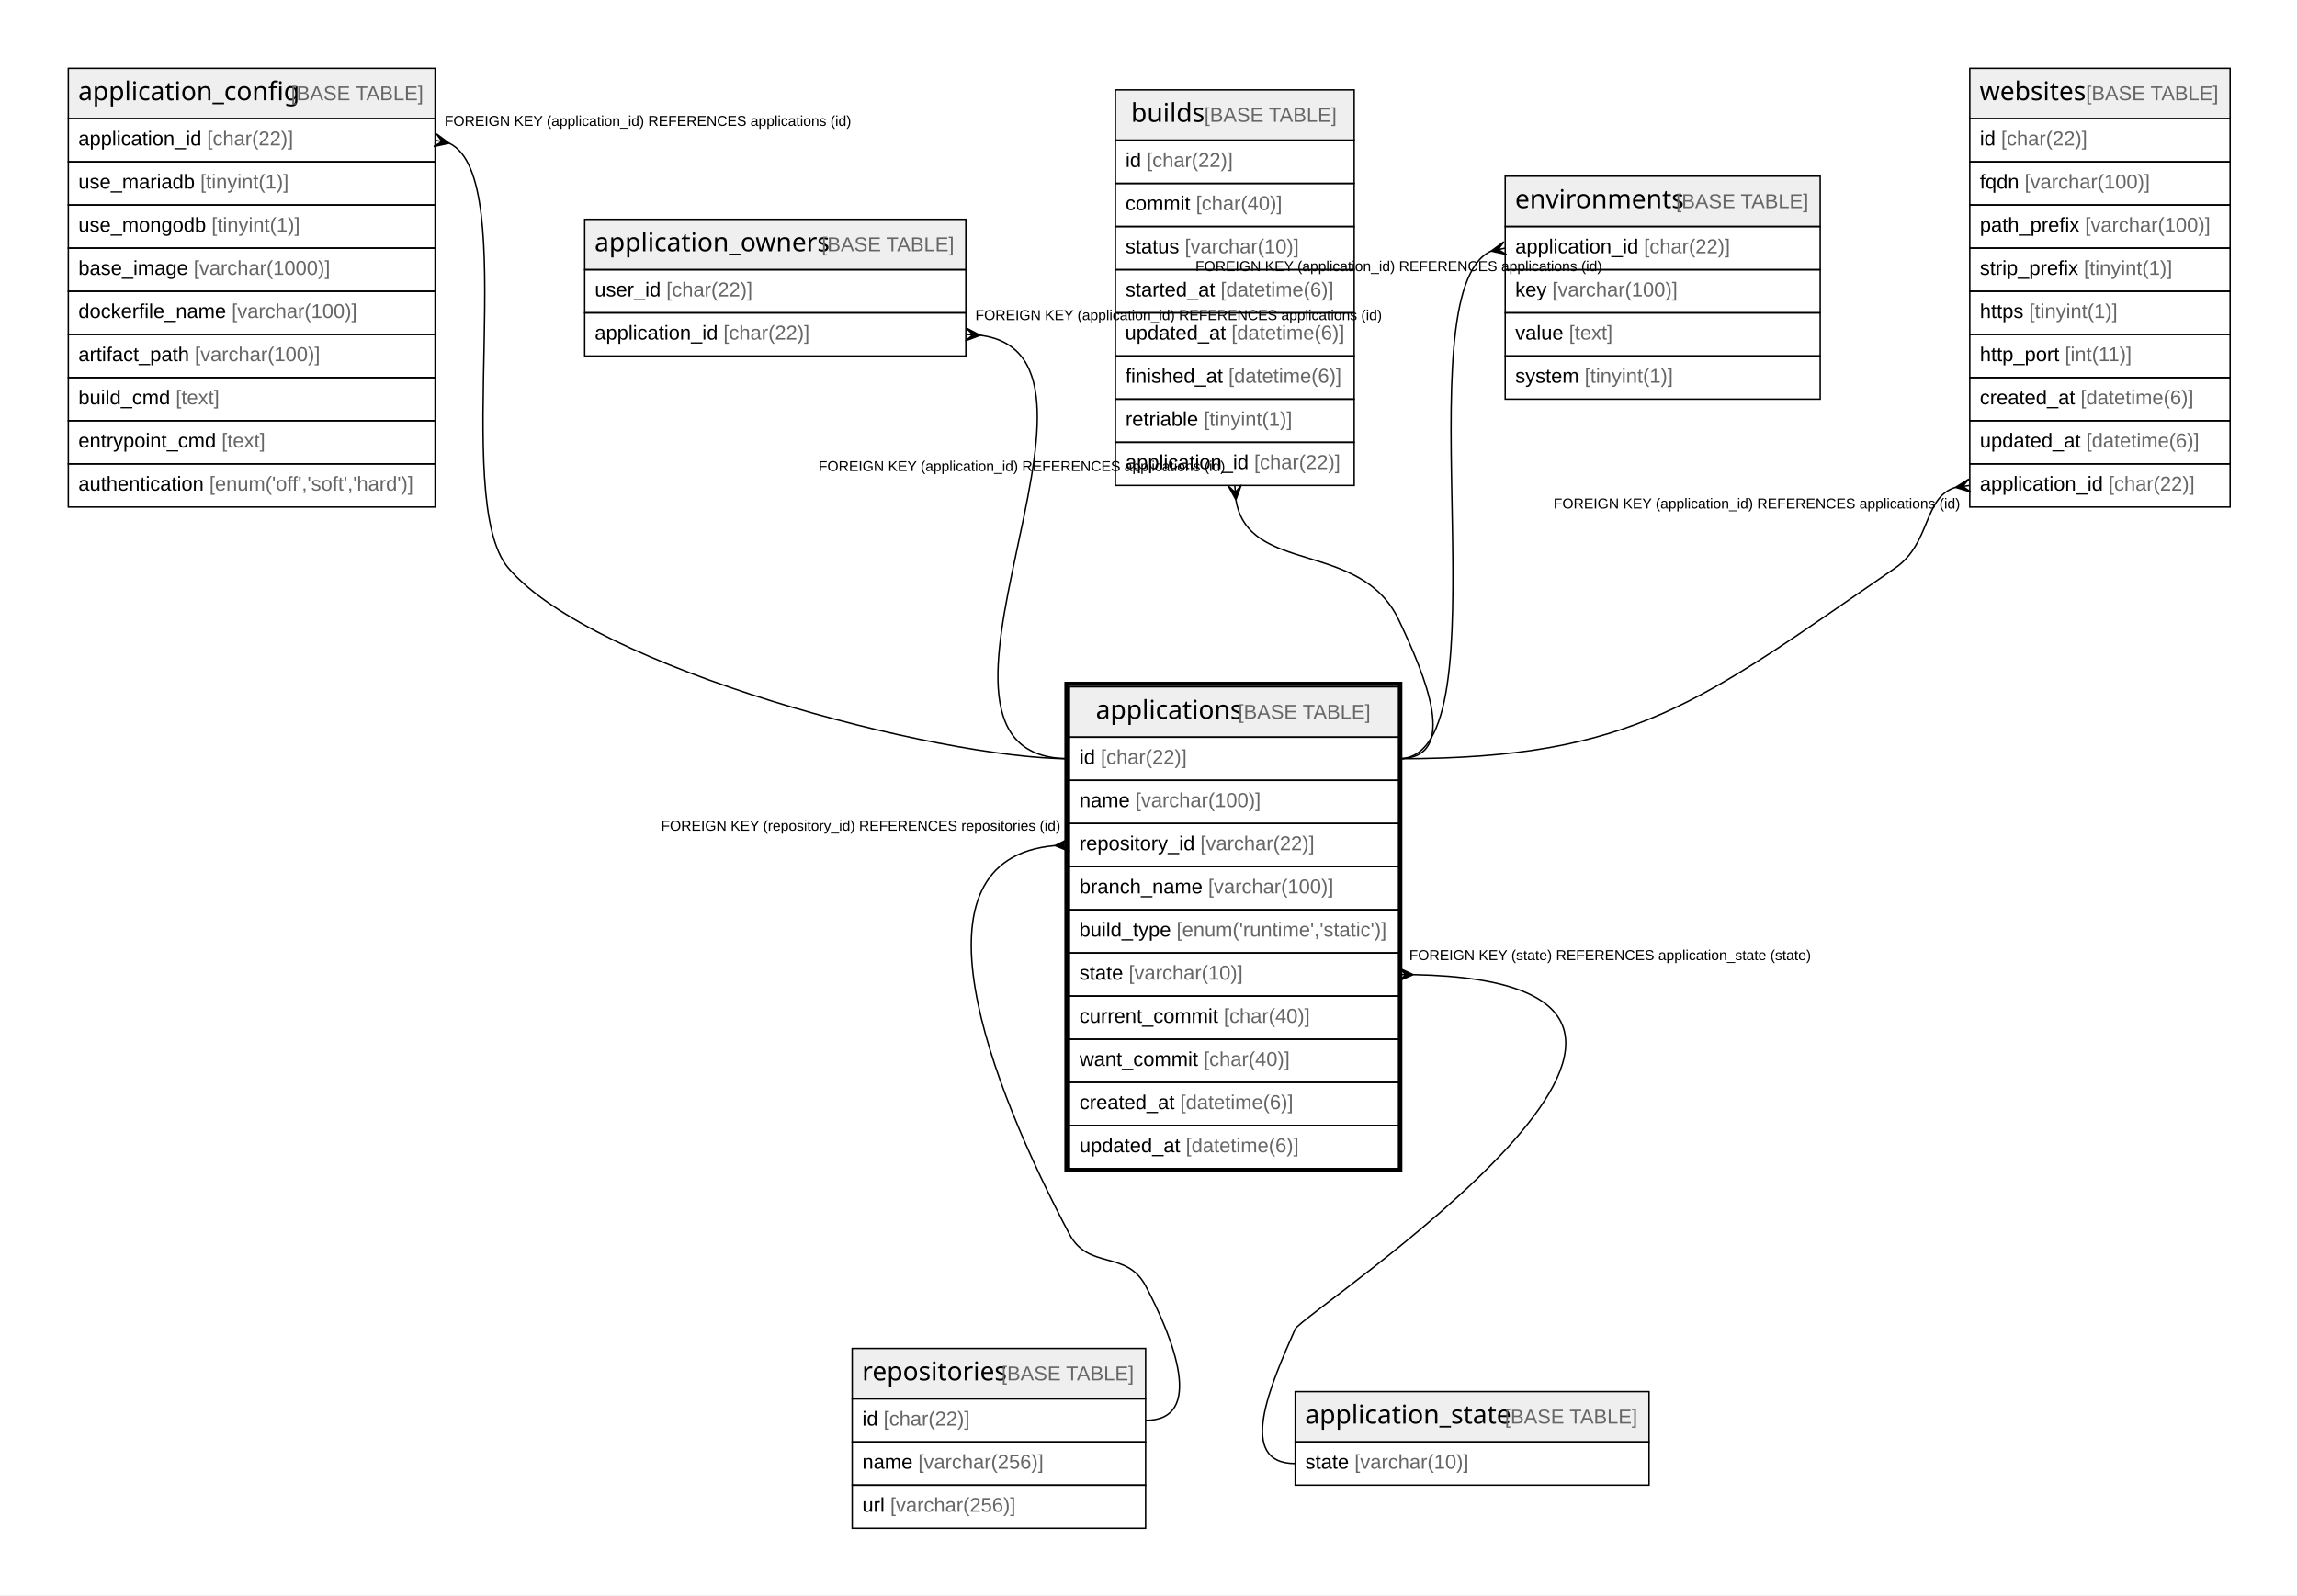
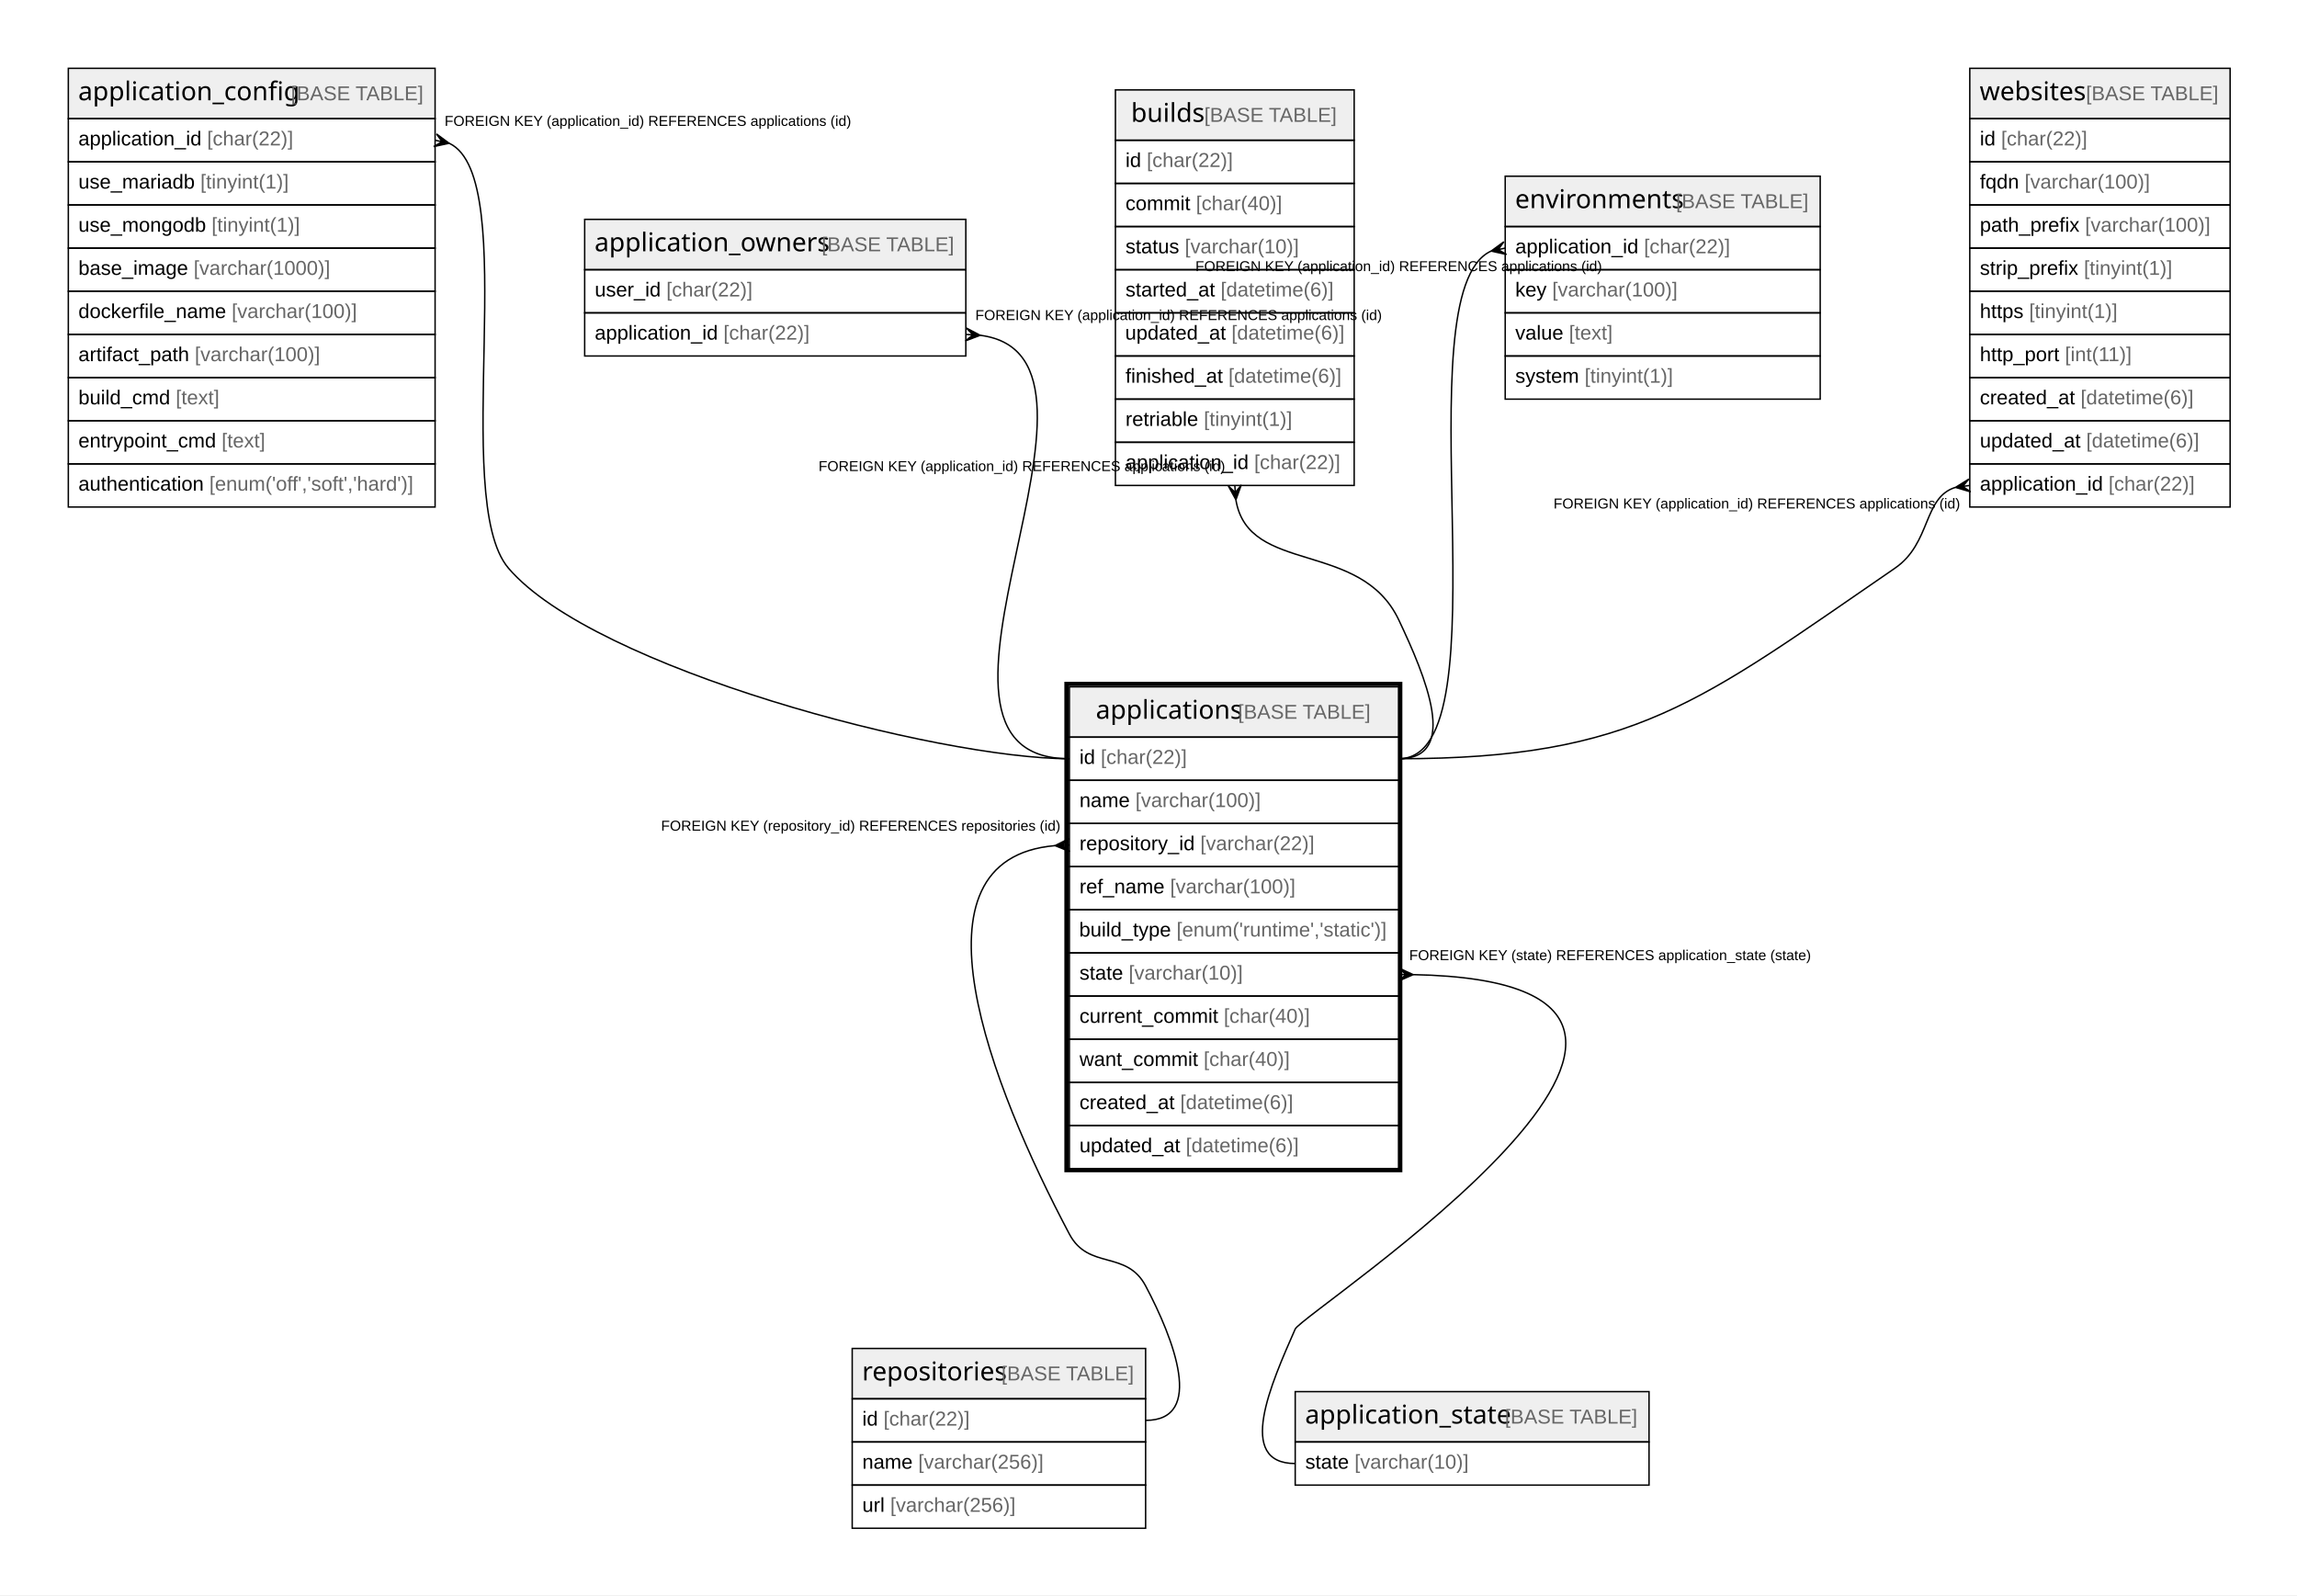
<svg xmlns="http://www.w3.org/2000/svg" width="1597pt" height="1109pt" viewBox="0.00 0.00 1597.00 1109.00">
  <g id="graph0" class="graph" transform="scale(1 1) rotate(0) translate(4 1105)">
    <polygon fill="#ffffff" stroke="transparent" points="-4,4 -4,-1105 1593,-1105 1593,4 -4,4" />
    <g id="node1" class="node">
      <polygon fill="#efefef" stroke="transparent" points="739.5,-592.5 739.5,-627.5 968.5,-627.5 968.5,-592.5 739.5,-592.5" />
      <polygon fill="none" stroke="#000000" points="739.5,-592.5 739.5,-627.5 968.5,-627.5 968.5,-592.5 739.5,-592.5" />
      <text text-anchor="start" x="757.862" y="-605.3" font-family="Arial Bold" font-size="18.00" fill="#000000">applications</text>
      <text text-anchor="start" x="852.884" y="-605.3" font-family="Arial" font-size="14.00" fill="#000000"> </text>
      <text text-anchor="start" x="856.775" y="-605.3" font-family="Arial" font-size="14.00" fill="#666666">[BASE TABLE]</text>
      <polygon fill="none" stroke="#000000" points="739.5,-562.5 739.5,-592.5 968.5,-592.5 968.5,-562.5 739.5,-562.5" />
      <text text-anchor="start" x="746.5" y="-573.9" font-family="Arial" font-size="14.00" fill="#000000">id </text>
      <text text-anchor="start" x="761.28" y="-573.9" font-family="Arial" font-size="14.00" fill="#666666">[char(22)]</text>
      <polygon fill="none" stroke="#000000" points="739.5,-532.5 739.5,-562.5 968.5,-562.5 968.5,-532.5 739.5,-532.5" />
      <text text-anchor="start" x="746.5" y="-543.9" font-family="Arial" font-size="14.00" fill="#000000">name </text>
      <text text-anchor="start" x="785.399" y="-543.9" font-family="Arial" font-size="14.00" fill="#666666">[varchar(100)]</text>
      <polygon fill="none" stroke="#000000" points="739.5,-502.5 739.5,-532.5 968.5,-532.5 968.5,-502.5 739.5,-502.5" />
      <text text-anchor="start" x="746.5" y="-513.9" font-family="Arial" font-size="14.00" fill="#000000">repository_id </text>
      <text text-anchor="start" x="830.511" y="-513.9" font-family="Arial" font-size="14.00" fill="#666666">[varchar(22)]</text>
      <polygon fill="none" stroke="#000000" points="739.5,-472.5 739.5,-502.5 968.5,-502.5 968.5,-472.5 739.5,-472.5" />
-       <text text-anchor="start" x="746.5" y="-483.9" font-family="Arial" font-size="14.00" fill="#000000">branch_name </text>
-       <text text-anchor="start" x="835.973" y="-483.9" font-family="Arial" font-size="14.00" fill="#666666">[varchar(100)]</text>
+       <text text-anchor="start" x="746.5" y="-483.9" font-family="Arial" font-size="14.00" fill="#000000">ref_name </text>
+       <text text-anchor="start" x="809.515" y="-483.9" font-family="Arial" font-size="14.00" fill="#666666">[varchar(100)]</text>
      <polygon fill="none" stroke="#000000" points="739.5,-442.5 739.5,-472.5 968.5,-472.5 968.5,-442.5 739.5,-442.5" />
      <text text-anchor="start" x="746.301" y="-453.9" font-family="Arial" font-size="14.00" fill="#000000">build_type </text>
      <text text-anchor="start" x="813.991" y="-453.9" font-family="Arial" font-size="14.00" fill="#666666">[enum('runtime','static')]</text>
      <polygon fill="none" stroke="#000000" points="739.5,-412.5 739.5,-442.5 968.5,-442.5 968.5,-412.5 739.5,-412.5" />
      <text text-anchor="start" x="746.5" y="-423.9" font-family="Arial" font-size="14.00" fill="#000000">state </text>
      <text text-anchor="start" x="780.737" y="-423.9" font-family="Arial" font-size="14.00" fill="#666666">[varchar(10)]</text>
      <polygon fill="none" stroke="#000000" points="739.5,-382.5 739.5,-412.5 968.5,-412.5 968.5,-382.5 739.5,-382.5" />
      <text text-anchor="start" x="746.5" y="-393.9" font-family="Arial" font-size="14.00" fill="#000000">current_commit </text>
      <text text-anchor="start" x="846.834" y="-393.9" font-family="Arial" font-size="14.00" fill="#666666">[char(40)]</text>
      <polygon fill="none" stroke="#000000" points="739.5,-352.5 739.5,-382.5 968.5,-382.5 968.5,-352.5 739.5,-352.5" />
      <text text-anchor="start" x="746.5" y="-363.9" font-family="Arial" font-size="14.00" fill="#000000">want_commit </text>
      <text text-anchor="start" x="832.837" y="-363.9" font-family="Arial" font-size="14.00" fill="#666666">[char(40)]</text>
      <polygon fill="none" stroke="#000000" points="739.5,-322.5 739.5,-352.5 968.5,-352.5 968.5,-322.5 739.5,-322.5" />
      <text text-anchor="start" x="746.5" y="-333.9" font-family="Arial" font-size="14.00" fill="#000000">created_at </text>
      <text text-anchor="start" x="816.528" y="-333.9" font-family="Arial" font-size="14.00" fill="#666666">[datetime(6)]</text>
      <polygon fill="none" stroke="#000000" points="739.5,-292.5 739.5,-322.5 968.5,-322.5 968.5,-292.5 739.5,-292.5" />
      <text text-anchor="start" x="746.5" y="-303.9" font-family="Arial" font-size="14.00" fill="#000000">updated_at </text>
      <text text-anchor="start" x="820.433" y="-303.9" font-family="Arial" font-size="14.00" fill="#666666">[datetime(6)]</text>
      <polygon fill="none" stroke="#000000" stroke-width="3" points="737.5,-291.5 737.5,-629.5 969.5,-629.5 969.5,-291.5 737.5,-291.5" />
    </g>
    <g id="node7" class="node">
      <polygon fill="#efefef" stroke="transparent" points="588.5,-132.5 588.5,-167.5 792.5,-167.5 792.5,-132.5 588.5,-132.5" />
      <polygon fill="none" stroke="#000000" points="588.5,-132.5 588.5,-167.5 792.5,-167.5 792.5,-132.5 588.5,-132.5" />
      <text text-anchor="start" x="595.37" y="-145.3" font-family="Arial Bold" font-size="18.00" fill="#000000">repositories</text>
      <text text-anchor="start" x="688.376" y="-145.3" font-family="Arial" font-size="14.00" fill="#000000"> </text>
      <text text-anchor="start" x="692.267" y="-145.3" font-family="Arial" font-size="14.00" fill="#666666">[BASE TABLE]</text>
      <polygon fill="none" stroke="#000000" points="588.5,-102.5 588.5,-132.5 792.5,-132.5 792.5,-102.5 588.5,-102.5" />
      <text text-anchor="start" x="595.5" y="-113.9" font-family="Arial" font-size="14.00" fill="#000000">id </text>
      <text text-anchor="start" x="610.28" y="-113.9" font-family="Arial" font-size="14.00" fill="#666666">[char(22)]</text>
      <polygon fill="none" stroke="#000000" points="588.5,-72.5 588.5,-102.5 792.5,-102.5 792.5,-72.5 588.5,-72.5" />
      <text text-anchor="start" x="595.5" y="-83.9" font-family="Arial" font-size="14.00" fill="#000000">name </text>
      <text text-anchor="start" x="634.399" y="-83.9" font-family="Arial" font-size="14.00" fill="#666666">[varchar(256)]</text>
      <polygon fill="none" stroke="#000000" points="588.5,-42.5 588.5,-72.5 792.5,-72.5 792.5,-42.5 588.5,-42.5" />
      <text text-anchor="start" x="595.5" y="-53.9" font-family="Arial" font-size="14.00" fill="#000000">url </text>
      <text text-anchor="start" x="614.94" y="-53.9" font-family="Arial" font-size="14.00" fill="#666666">[varchar(256)]</text>
    </g>
    <g id="edge6" class="edge">
      <path fill="none" stroke="#000000" d="M729.403,-517.083C623.019,-507.925 684.88,-350.129 739.5,-247 752.828,-221.836 779.172,-236.164 792.5,-211 811.949,-174.277 834.056,-117.5 792.5,-117.5" />
      <polygon fill="#000000" stroke="#000000" points="729.509,-517.087 739.314,-521.996 734.504,-517.293 739.5,-517.5 739.5,-517.5 739.5,-517.5 734.504,-517.293 739.686,-513.004 729.509,-517.087 729.509,-517.087" />
      <text text-anchor="start" x="455.611" y="-527.5" font-family="Arial" font-size="10.00" fill="#000000">FOREIGN KEY (repository_id) REFERENCES repositories (id)</text>
    </g>
    <g id="node8" class="node">
      <polygon fill="#efefef" stroke="transparent" points="896.5,-102.5 896.5,-137.5 1142.5,-137.5 1142.5,-102.5 896.5,-102.5" />
      <polygon fill="none" stroke="#000000" points="896.5,-102.5 896.5,-137.5 1142.5,-137.5 1142.5,-102.5 896.5,-102.5" />
      <text text-anchor="start" x="903.351" y="-115.3" font-family="Arial Bold" font-size="18.00" fill="#000000">application_state</text>
      <text text-anchor="start" x="1038.396" y="-115.3" font-family="Arial" font-size="14.00" fill="#000000"> </text>
      <text text-anchor="start" x="1042.286" y="-115.3" font-family="Arial" font-size="14.00" fill="#666666">[BASE TABLE]</text>
      <polygon fill="none" stroke="#000000" points="896.5,-72.5 896.5,-102.5 1142.5,-102.5 1142.5,-72.5 896.5,-72.5" />
      <text text-anchor="start" x="903.5" y="-83.9" font-family="Arial" font-size="14.00" fill="#000000">state </text>
      <text text-anchor="start" x="937.737" y="-83.9" font-family="Arial" font-size="14.00" fill="#666666">[varchar(10)]</text>
    </g>
    <g id="edge7" class="edge">
      <path fill="none" stroke="#000000" d="M978.638,-427.404C1256.093,-422.023 901.505,-192.378 896.5,-181 879.767,-142.962 854.944,-87.5 896.5,-87.5" />
      <polygon fill="#000000" stroke="#000000" points="978.5,-427.405 968.457,-423 973.5,-427.453 968.5,-427.5 968.5,-427.5 968.5,-427.5 973.5,-427.453 968.543,-432 978.5,-427.405 978.5,-427.405" />
      <text text-anchor="start" x="975.761" y="-437.5" font-family="Arial" font-size="10.00" fill="#000000">FOREIGN KEY (state) REFERENCES application_state (state)</text>
    </g>
    <g id="node2" class="node">
      <polygon fill="#efefef" stroke="transparent" points="43.5,-1022.5 43.5,-1057.5 298.5,-1057.5 298.5,-1022.5 43.5,-1022.5" />
      <polygon fill="none" stroke="#000000" points="43.5,-1022.5 43.5,-1057.5 298.5,-1057.5 298.5,-1022.5 43.5,-1022.5" />
      <text text-anchor="start" x="50.352" y="-1035.3" font-family="Arial Bold" font-size="18.00" fill="#000000">application_config</text>
      <text text-anchor="start" x="194.395" y="-1035.3" font-family="Arial" font-size="14.00" fill="#000000"> </text>
      <text text-anchor="start" x="198.285" y="-1035.3" font-family="Arial" font-size="14.00" fill="#666666">[BASE TABLE]</text>
      <polygon fill="none" stroke="#000000" points="43.5,-992.5 43.5,-1022.5 298.5,-1022.5 298.5,-992.5 43.5,-992.5" />
      <text text-anchor="start" x="50.5" y="-1003.9" font-family="Arial" font-size="14.00" fill="#000000">application_id </text>
      <text text-anchor="start" x="139.968" y="-1003.9" font-family="Arial" font-size="14.00" fill="#666666">[char(22)]</text>
      <polygon fill="none" stroke="#000000" points="43.5,-962.5 43.5,-992.5 298.5,-992.5 298.5,-962.5 43.5,-962.5" />
      <text text-anchor="start" x="50.5" y="-973.9" font-family="Arial" font-size="14.00" fill="#000000">use_mariadb </text>
      <text text-anchor="start" x="135.297" y="-973.9" font-family="Arial" font-size="14.00" fill="#666666">[tinyint(1)]</text>
      <polygon fill="none" stroke="#000000" points="43.5,-932.5 43.5,-962.5 298.5,-962.5 298.5,-932.5 43.5,-932.5" />
      <text text-anchor="start" x="50.5" y="-943.9" font-family="Arial" font-size="14.00" fill="#000000">use_mongodb </text>
      <text text-anchor="start" x="143.095" y="-943.9" font-family="Arial" font-size="14.00" fill="#666666">[tinyint(1)]</text>
      <polygon fill="none" stroke="#000000" points="43.5,-902.5 43.5,-932.5 298.5,-932.5 298.5,-902.5 43.5,-902.5" />
      <text text-anchor="start" x="50.5" y="-913.9" font-family="Arial" font-size="14.00" fill="#000000">base_image </text>
      <text text-anchor="start" x="130.636" y="-913.9" font-family="Arial" font-size="14.00" fill="#666666">[varchar(1000)]</text>
      <polygon fill="none" stroke="#000000" points="43.5,-872.5 43.5,-902.5 298.5,-902.5 298.5,-872.5 43.5,-872.5" />
      <text text-anchor="start" x="50.5" y="-883.9" font-family="Arial" font-size="14.00" fill="#000000">dockerfile_name </text>
      <text text-anchor="start" x="157.076" y="-883.9" font-family="Arial" font-size="14.00" fill="#666666">[varchar(100)]</text>
      <polygon fill="none" stroke="#000000" points="43.5,-842.5 43.5,-872.5 298.5,-872.5 298.5,-842.5 43.5,-842.5" />
      <text text-anchor="start" x="50.5" y="-853.9" font-family="Arial" font-size="14.00" fill="#000000">artifact_path </text>
      <text text-anchor="start" x="131.416" y="-853.9" font-family="Arial" font-size="14.00" fill="#666666">[varchar(100)]</text>
      <polygon fill="none" stroke="#000000" points="43.5,-812.5 43.5,-842.5 298.5,-842.5 298.5,-812.5 43.5,-812.5" />
      <text text-anchor="start" x="50.5" y="-823.9" font-family="Arial" font-size="14.00" fill="#000000">build_cmd </text>
      <text text-anchor="start" x="118.177" y="-823.9" font-family="Arial" font-size="14.00" fill="#666666">[text]</text>
      <polygon fill="none" stroke="#000000" points="43.5,-782.5 43.5,-812.5 298.5,-812.5 298.5,-782.5 43.5,-782.5" />
      <text text-anchor="start" x="50.5" y="-793.9" font-family="Arial" font-size="14.00" fill="#000000">entrypoint_cmd </text>
      <text text-anchor="start" x="150.078" y="-793.9" font-family="Arial" font-size="14.00" fill="#666666">[text]</text>
      <polygon fill="none" stroke="#000000" points="43.5,-752.5 43.5,-782.5 298.5,-782.5 298.5,-752.5 43.5,-752.5" />
      <text text-anchor="start" x="50.5" y="-763.9" font-family="Arial" font-size="14.00" fill="#000000">authentication </text>
      <text text-anchor="start" x="141.536" y="-763.9" font-family="Arial" font-size="14.00" fill="#666666">[enum('off','soft','hard')]</text>
    </g>
    <g id="edge1" class="edge">
      <path fill="none" stroke="#000000" d="M308.405,-1005.361C359.363,-981.126 308.336,-758.229 349.5,-710 408.923,-640.379 647.968,-577.5 739.5,-577.5" />
      <polygon fill="#000000" stroke="#000000" points="308.275,-1005.389 297.55,-1003.101 303.387,-1006.444 298.5,-1007.5 298.5,-1007.5 298.5,-1007.5 303.387,-1006.444 299.45,-1011.899 308.275,-1005.389 308.275,-1005.389" />
      <text text-anchor="start" x="305.102" y="-1017.5" font-family="Arial" font-size="10.00" fill="#000000">FOREIGN KEY (application_id) REFERENCES applications (id)</text>
    </g>
    <g id="node3" class="node">
      <polygon fill="#efefef" stroke="transparent" points="402.5,-917.5 402.5,-952.5 667.5,-952.5 667.5,-917.5 402.5,-917.5" />
      <polygon fill="none" stroke="#000000" points="402.5,-917.5 402.5,-952.5 667.5,-952.5 667.5,-917.5 402.5,-917.5" />
      <text text-anchor="start" x="409.356" y="-930.3" font-family="Arial Bold" font-size="18.00" fill="#000000">application_owners</text>
      <text text-anchor="start" x="563.39" y="-930.3" font-family="Arial" font-size="14.00" fill="#000000"> </text>
      <text text-anchor="start" x="567.28" y="-930.3" font-family="Arial" font-size="14.00" fill="#666666">[BASE TABLE]</text>
      <polygon fill="none" stroke="#000000" points="402.5,-887.5 402.5,-917.5 667.5,-917.5 667.5,-887.5 402.5,-887.5" />
      <text text-anchor="start" x="409.5" y="-898.9" font-family="Arial" font-size="14.00" fill="#000000">user_id </text>
      <text text-anchor="start" x="459.288" y="-898.9" font-family="Arial" font-size="14.00" fill="#666666">[char(22)]</text>
      <polygon fill="none" stroke="#000000" points="402.5,-857.5 402.5,-887.5 667.5,-887.5 667.5,-857.5 402.5,-857.5" />
      <text text-anchor="start" x="409.5" y="-868.9" font-family="Arial" font-size="14.00" fill="#000000">application_id </text>
      <text text-anchor="start" x="498.968" y="-868.9" font-family="Arial" font-size="14.00" fill="#666666">[char(22)]</text>
    </g>
    <g id="edge2" class="edge">
      <path fill="none" stroke="#000000" d="M677.493,-871.895C792.254,-857.149 608.099,-577.5 739.5,-577.5" />
      <polygon fill="#000000" stroke="#000000" points="677.482,-871.896 667.228,-868.008 672.491,-872.198 667.5,-872.5 667.5,-872.5 667.5,-872.5 672.491,-872.198 667.772,-876.992 677.482,-871.896 677.482,-871.896" />
      <text text-anchor="start" x="674.102" y="-882.5" font-family="Arial" font-size="10.00" fill="#000000">FOREIGN KEY (application_id) REFERENCES applications (id)</text>
    </g>
    <g id="node4" class="node">
      <polygon fill="#efefef" stroke="transparent" points="771.5,-1007.5 771.5,-1042.5 937.5,-1042.5 937.5,-1007.5 771.5,-1007.5" />
      <polygon fill="none" stroke="#000000" points="771.5,-1007.5 771.5,-1042.5 937.5,-1042.5 937.5,-1007.5 771.5,-1007.5" />
      <text text-anchor="start" x="782.37" y="-1020.3" font-family="Arial Bold" font-size="18.00" fill="#000000">builds</text>
      <text text-anchor="start" x="829.377" y="-1020.3" font-family="Arial" font-size="14.00" fill="#000000"> </text>
      <text text-anchor="start" x="833.267" y="-1020.3" font-family="Arial" font-size="14.00" fill="#666666">[BASE TABLE]</text>
      <polygon fill="none" stroke="#000000" points="771.5,-977.5 771.5,-1007.5 937.5,-1007.5 937.5,-977.5 771.5,-977.5" />
      <text text-anchor="start" x="778.5" y="-988.9" font-family="Arial" font-size="14.00" fill="#000000">id </text>
      <text text-anchor="start" x="793.28" y="-988.9" font-family="Arial" font-size="14.00" fill="#666666">[char(22)]</text>
      <polygon fill="none" stroke="#000000" points="771.5,-947.5 771.5,-977.5 937.5,-977.5 937.5,-947.5 771.5,-947.5" />
      <text text-anchor="start" x="778.5" y="-958.9" font-family="Arial" font-size="14.00" fill="#000000">commit </text>
      <text text-anchor="start" x="827.492" y="-958.9" font-family="Arial" font-size="14.00" fill="#666666">[char(40)]</text>
      <polygon fill="none" stroke="#000000" points="771.5,-917.5 771.5,-947.5 937.5,-947.5 937.5,-917.5 771.5,-917.5" />
      <text text-anchor="start" x="778.5" y="-928.9" font-family="Arial" font-size="14.00" fill="#000000">status </text>
      <text text-anchor="start" x="819.737" y="-928.9" font-family="Arial" font-size="14.00" fill="#666666">[varchar(10)]</text>
      <polygon fill="none" stroke="#000000" points="771.5,-887.5 771.5,-917.5 937.5,-917.5 937.5,-887.5 771.5,-887.5" />
      <text text-anchor="start" x="778.5" y="-898.9" font-family="Arial" font-size="14.00" fill="#000000">started_at </text>
      <text text-anchor="start" x="844.636" y="-898.9" font-family="Arial" font-size="14.00" fill="#666666">[datetime(6)]</text>
      <polygon fill="none" stroke="#000000" points="771.5,-857.5 771.5,-887.5 937.5,-887.5 937.5,-857.5 771.5,-857.5" />
      <text text-anchor="start" x="778.252" y="-868.9" font-family="Arial" font-size="14.00" fill="#000000">updated_at </text>
      <text text-anchor="start" x="852.184" y="-868.9" font-family="Arial" font-size="14.00" fill="#666666">[datetime(6)]</text>
      <polygon fill="none" stroke="#000000" points="771.5,-827.5 771.5,-857.5 937.5,-857.5 937.5,-827.5 771.5,-827.5" />
      <text text-anchor="start" x="778.5" y="-838.9" font-family="Arial" font-size="14.00" fill="#000000">finished_at </text>
      <text text-anchor="start" x="850.081" y="-838.9" font-family="Arial" font-size="14.00" fill="#666666">[datetime(6)]</text>
      <polygon fill="none" stroke="#000000" points="771.5,-797.5 771.5,-827.5 937.5,-827.5 937.5,-797.5 771.5,-797.5" />
      <text text-anchor="start" x="778.5" y="-808.9" font-family="Arial" font-size="14.00" fill="#000000">retriable </text>
      <text text-anchor="start" x="832.946" y="-808.9" font-family="Arial" font-size="14.00" fill="#666666">[tinyint(1)]</text>
      <polygon fill="none" stroke="#000000" points="771.5,-767.5 771.5,-797.5 937.5,-797.5 937.5,-767.5 771.5,-767.5" />
      <text text-anchor="start" x="778.5" y="-778.9" font-family="Arial" font-size="14.00" fill="#000000">application_id </text>
      <text text-anchor="start" x="867.968" y="-778.9" font-family="Arial" font-size="14.00" fill="#666666">[char(22)]</text>
    </g>
    <g id="edge3" class="edge">
      <path fill="none" stroke="#000000" d="M855.301,-757.263C864.053,-705.223 942.062,-729.878 968.5,-674 986.843,-635.232 1011.389,-577.5 968.5,-577.5" />
      <polygon fill="#000000" stroke="#000000" points="855.28,-757.53 850.014,-767.149 854.89,-762.515 854.5,-767.5 854.5,-767.5 854.5,-767.5 854.89,-762.515 858.986,-767.851 855.28,-757.53 855.28,-757.53" />
      <text text-anchor="start" x="565.102" y="-777.5" font-family="Arial" font-size="10.00" fill="#000000">FOREIGN KEY (application_id) REFERENCES applications (id)</text>
    </g>
    <g id="node5" class="node">
      <polygon fill="#efefef" stroke="transparent" points="1042.5,-947.5 1042.5,-982.5 1261.5,-982.5 1261.5,-947.5 1042.5,-947.5" />
      <polygon fill="none" stroke="#000000" points="1042.5,-947.5 1042.5,-982.5 1261.5,-982.5 1261.5,-947.5 1042.5,-947.5" />
      <text text-anchor="start" x="1049.364" y="-960.3" font-family="Arial Bold" font-size="18.00" fill="#000000">environments</text>
      <text text-anchor="start" x="1157.382" y="-960.3" font-family="Arial" font-size="14.00" fill="#000000"> </text>
      <text text-anchor="start" x="1161.273" y="-960.3" font-family="Arial" font-size="14.00" fill="#666666">[BASE TABLE]</text>
      <polygon fill="none" stroke="#000000" points="1042.5,-917.5 1042.5,-947.5 1261.5,-947.5 1261.5,-917.5 1042.5,-917.5" />
      <text text-anchor="start" x="1049.5" y="-928.9" font-family="Arial" font-size="14.00" fill="#000000">application_id </text>
      <text text-anchor="start" x="1138.968" y="-928.9" font-family="Arial" font-size="14.00" fill="#666666">[char(22)]</text>
      <polygon fill="none" stroke="#000000" points="1042.5,-887.5 1042.5,-917.5 1261.5,-917.5 1261.5,-887.5 1042.5,-887.5" />
      <text text-anchor="start" x="1049.5" y="-898.9" font-family="Arial" font-size="14.00" fill="#000000">key </text>
      <text text-anchor="start" x="1075.173" y="-898.9" font-family="Arial" font-size="14.00" fill="#666666">[varchar(100)]</text>
      <polygon fill="none" stroke="#000000" points="1042.5,-857.5 1042.5,-887.5 1261.5,-887.5 1261.5,-857.5 1042.5,-857.5" />
      <text text-anchor="start" x="1049.5" y="-868.9" font-family="Arial" font-size="14.00" fill="#000000">value </text>
      <text text-anchor="start" x="1086.845" y="-868.9" font-family="Arial" font-size="14.00" fill="#666666">[text]</text>
      <polygon fill="none" stroke="#000000" points="1042.5,-827.5 1042.5,-857.5 1261.5,-857.5 1261.5,-827.5 1042.5,-827.5" />
      <text text-anchor="start" x="1049.5" y="-838.9" font-family="Arial" font-size="14.00" fill="#000000">system </text>
      <text text-anchor="start" x="1097.724" y="-838.9" font-family="Arial" font-size="14.00" fill="#666666">[tinyint(1)]</text>
    </g>
    <g id="edge4" class="edge">
      <path fill="none" stroke="#000000" d="M1032.625,-930.415C969.409,-901.322 1045.465,-577.5 968.5,-577.5" />
      <polygon fill="#000000" stroke="#000000" points="1032.716,-930.434 1041.57,-936.903 1037.608,-931.467 1042.5,-932.5 1042.5,-932.5 1042.5,-932.5 1037.608,-931.467 1043.43,-928.097 1032.716,-930.434 1032.716,-930.434" />
      <text text-anchor="start" x="827.102" y="-916.5" font-family="Arial" font-size="10.00" fill="#000000">FOREIGN KEY (application_id) REFERENCES applications (id)</text>
    </g>
    <g id="node6" class="node">
      <polygon fill="#efefef" stroke="transparent" points="1365.5,-1022.5 1365.5,-1057.5 1546.5,-1057.5 1546.5,-1022.5 1365.5,-1022.5" />
      <polygon fill="none" stroke="#000000" points="1365.5,-1022.5 1365.5,-1057.5 1546.5,-1057.5 1546.5,-1022.5 1365.5,-1022.5" />
      <text text-anchor="start" x="1372.369" y="-1035.3" font-family="Arial Bold" font-size="18.00" fill="#000000">websites</text>
      <text text-anchor="start" x="1442.378" y="-1035.3" font-family="Arial" font-size="14.00" fill="#000000"> </text>
      <text text-anchor="start" x="1446.268" y="-1035.3" font-family="Arial" font-size="14.00" fill="#666666">[BASE TABLE]</text>
      <polygon fill="none" stroke="#000000" points="1365.5,-992.5 1365.5,-1022.5 1546.5,-1022.5 1546.5,-992.5 1365.5,-992.5" />
      <text text-anchor="start" x="1372.5" y="-1003.9" font-family="Arial" font-size="14.00" fill="#000000">id </text>
      <text text-anchor="start" x="1387.28" y="-1003.9" font-family="Arial" font-size="14.00" fill="#666666">[char(22)]</text>
      <polygon fill="none" stroke="#000000" points="1365.5,-962.5 1365.5,-992.5 1546.5,-992.5 1546.5,-962.5 1365.5,-962.5" />
      <text text-anchor="start" x="1372.5" y="-973.9" font-family="Arial" font-size="14.00" fill="#000000">fqdn </text>
      <text text-anchor="start" x="1403.629" y="-973.9" font-family="Arial" font-size="14.00" fill="#666666">[varchar(100)]</text>
      <polygon fill="none" stroke="#000000" points="1365.5,-932.5 1365.5,-962.5 1546.5,-962.5 1546.5,-932.5 1365.5,-932.5" />
      <text text-anchor="start" x="1372.5" y="-943.9" font-family="Arial" font-size="14.00" fill="#000000">path_prefix </text>
      <text text-anchor="start" x="1445.635" y="-943.9" font-family="Arial" font-size="14.00" fill="#666666">[varchar(100)]</text>
      <polygon fill="none" stroke="#000000" points="1365.5,-902.5 1365.5,-932.5 1546.5,-932.5 1546.5,-902.5 1365.5,-902.5" />
      <text text-anchor="start" x="1372.5" y="-913.9" font-family="Arial" font-size="14.00" fill="#000000">strip_prefix </text>
      <text text-anchor="start" x="1444.837" y="-913.9" font-family="Arial" font-size="14.00" fill="#666666">[tinyint(1)]</text>
      <polygon fill="none" stroke="#000000" points="1365.5,-872.5 1365.5,-902.5 1546.5,-902.5 1546.5,-872.5 1365.5,-872.5" />
      <text text-anchor="start" x="1372.5" y="-883.9" font-family="Arial" font-size="14.00" fill="#000000">https </text>
      <text text-anchor="start" x="1406.737" y="-883.9" font-family="Arial" font-size="14.00" fill="#666666">[tinyint(1)]</text>
      <polygon fill="none" stroke="#000000" points="1365.5,-842.5 1365.5,-872.5 1546.5,-872.5 1546.5,-842.5 1365.5,-842.5" />
      <text text-anchor="start" x="1372.5" y="-853.9" font-family="Arial" font-size="14.00" fill="#000000">http_port </text>
      <text text-anchor="start" x="1431.636" y="-853.9" font-family="Arial" font-size="14.00" fill="#666666">[int(11)]</text>
      <polygon fill="none" stroke="#000000" points="1365.5,-812.5 1365.5,-842.5 1546.5,-842.5 1546.5,-812.5 1365.5,-812.5" />
      <text text-anchor="start" x="1372.5" y="-823.9" font-family="Arial" font-size="14.00" fill="#000000">created_at </text>
      <text text-anchor="start" x="1442.528" y="-823.9" font-family="Arial" font-size="14.00" fill="#666666">[datetime(6)]</text>
      <polygon fill="none" stroke="#000000" points="1365.5,-782.5 1365.5,-812.5 1546.5,-812.5 1546.5,-782.5 1365.5,-782.5" />
      <text text-anchor="start" x="1372.5" y="-793.9" font-family="Arial" font-size="14.00" fill="#000000">updated_at </text>
      <text text-anchor="start" x="1446.433" y="-793.9" font-family="Arial" font-size="14.00" fill="#666666">[datetime(6)]</text>
      <polygon fill="none" stroke="#000000" points="1365.5,-752.5 1365.5,-782.5 1546.5,-782.5 1546.5,-752.5 1365.5,-752.5" />
      <text text-anchor="start" x="1372.5" y="-763.9" font-family="Arial" font-size="14.00" fill="#000000">application_id </text>
      <text text-anchor="start" x="1461.968" y="-763.9" font-family="Arial" font-size="14.00" fill="#666666">[char(22)]</text>
    </g>
    <g id="edge5" class="edge">
      <path fill="none" stroke="#000000" d="M1355.412,-766.119C1333.003,-759.125 1338.697,-727.28 1313.5,-710 1178.042,-617.102 1132.753,-577.5 968.5,-577.5" />
      <polygon fill="#000000" stroke="#000000" points="1355.592,-766.143 1364.889,-771.958 1360.546,-766.822 1365.5,-767.5 1365.5,-767.5 1365.5,-767.5 1360.546,-766.822 1366.111,-763.042 1355.592,-766.143 1355.592,-766.143" />
      <text text-anchor="start" x="1076.102" y="-751.5" font-family="Arial" font-size="10.00" fill="#000000">FOREIGN KEY (application_id) REFERENCES applications (id)</text>
    </g>
  </g>
</svg>
